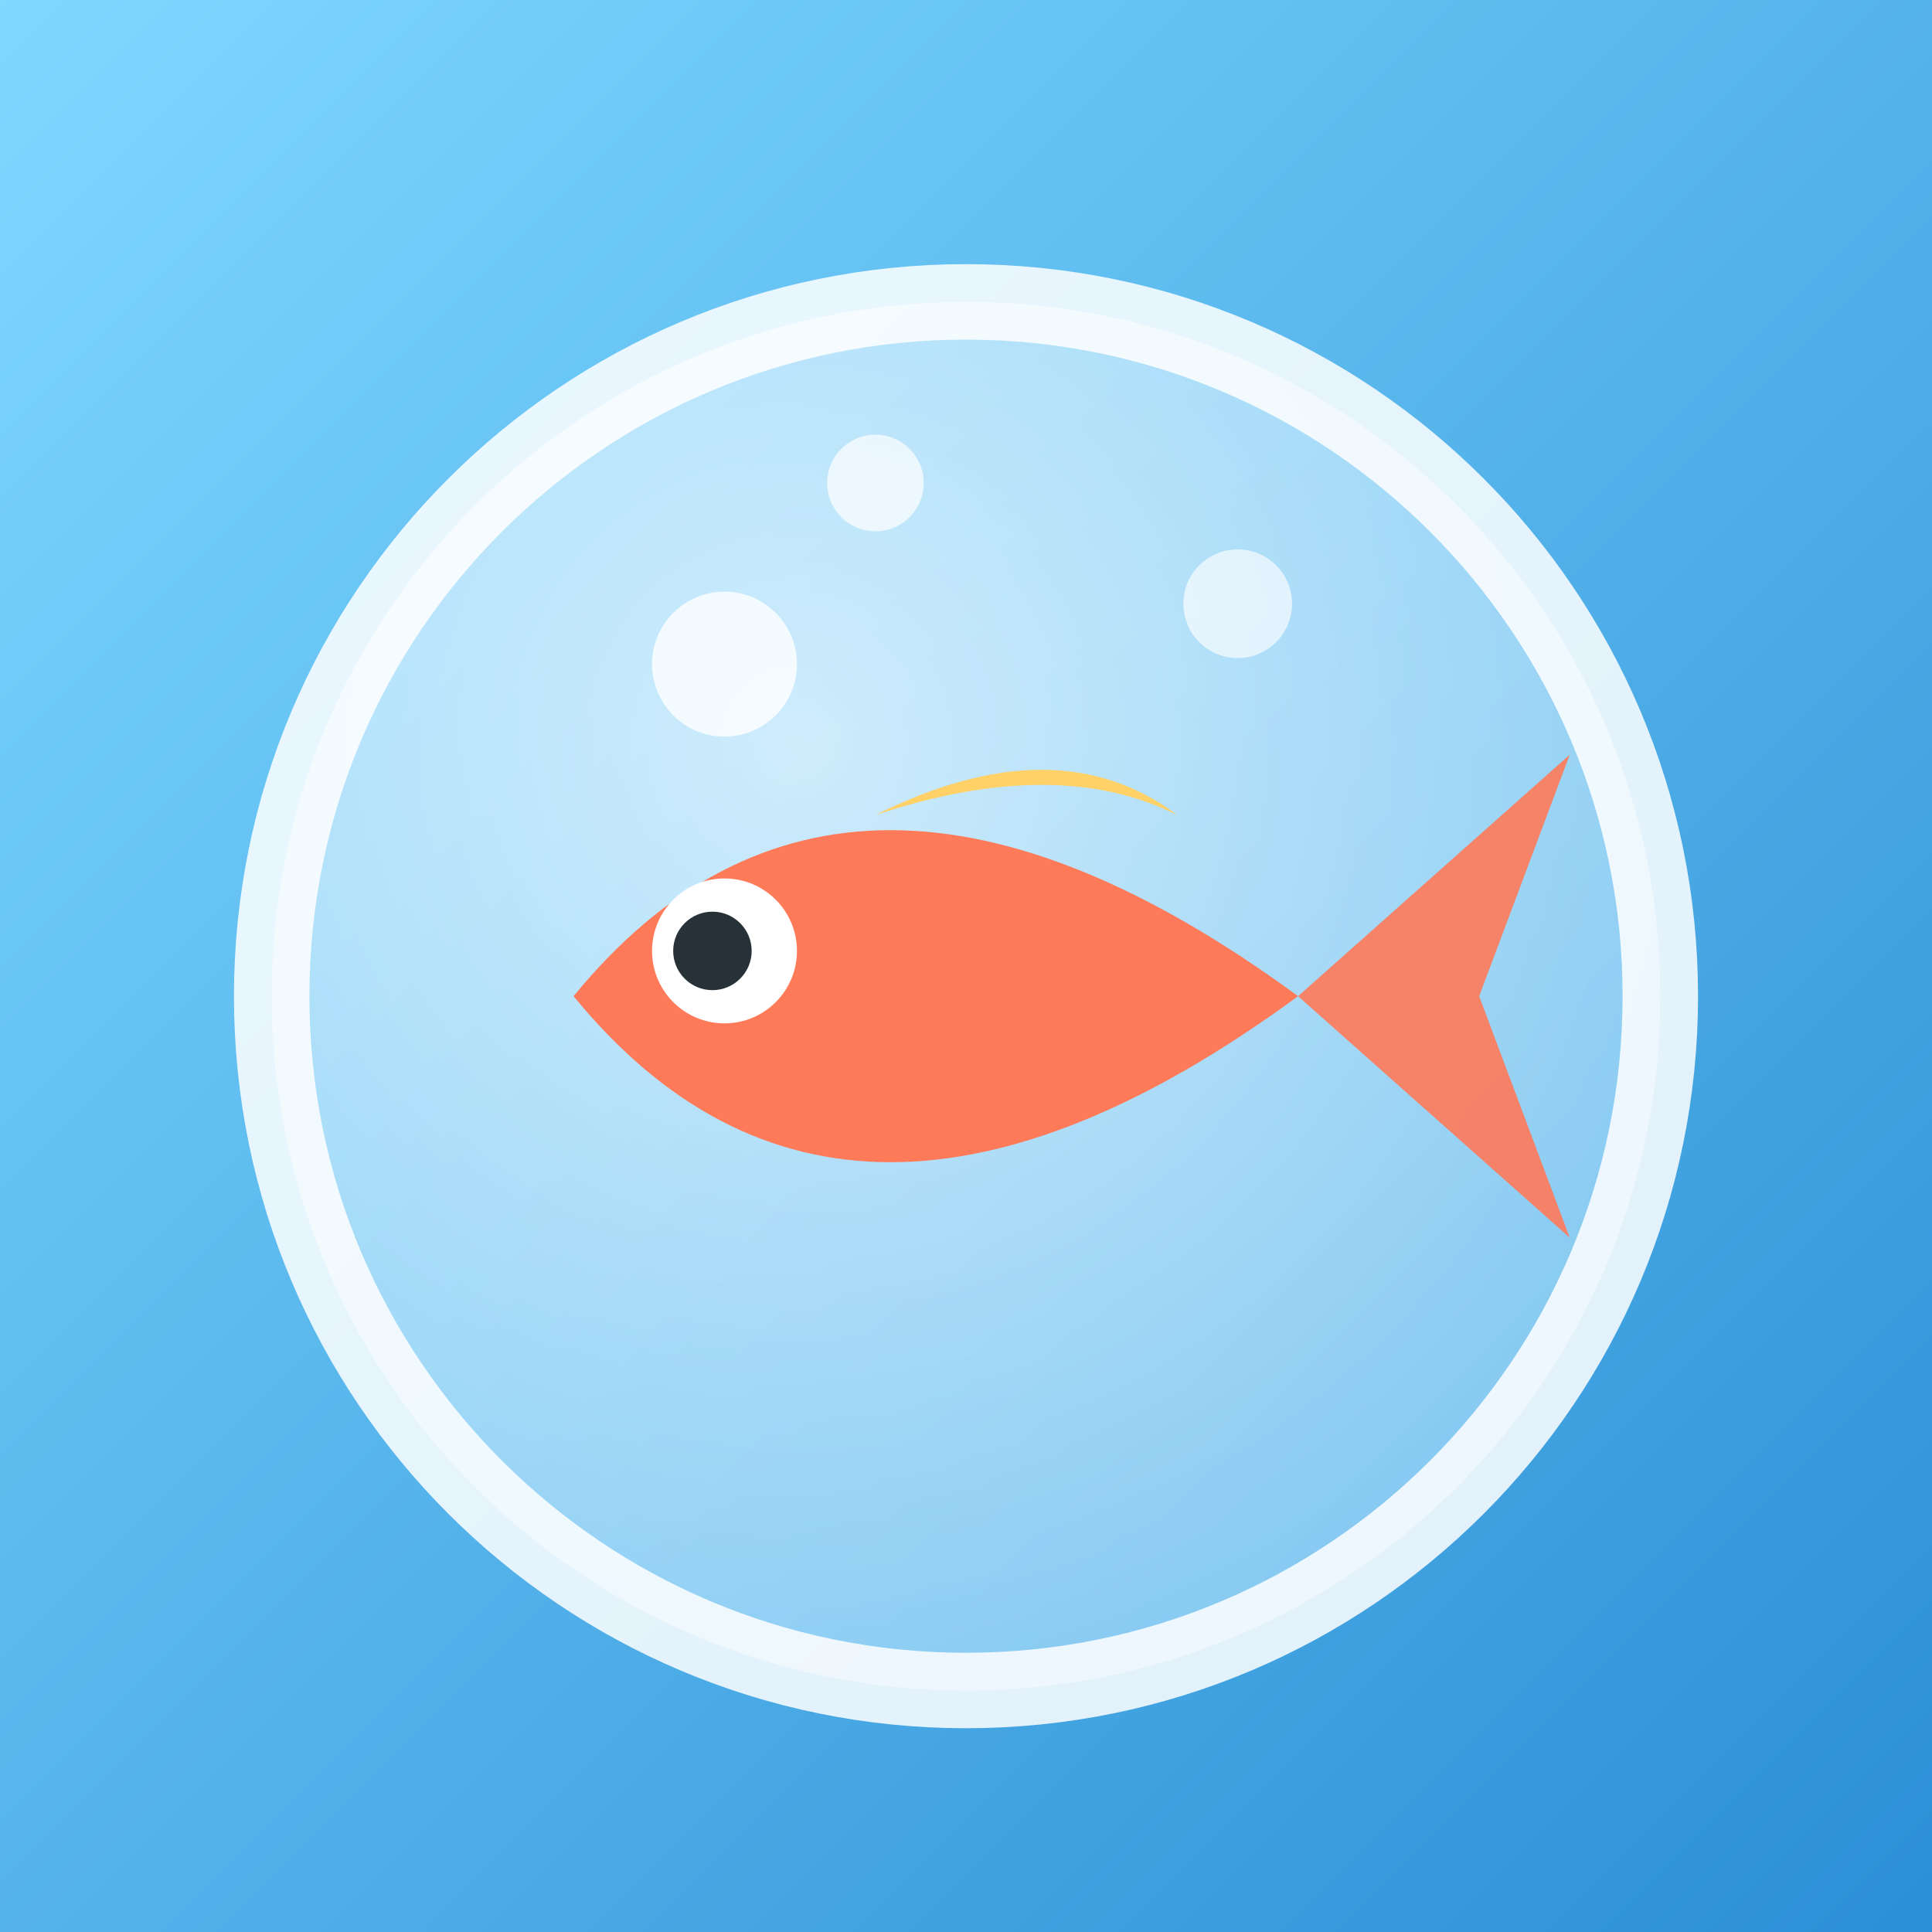
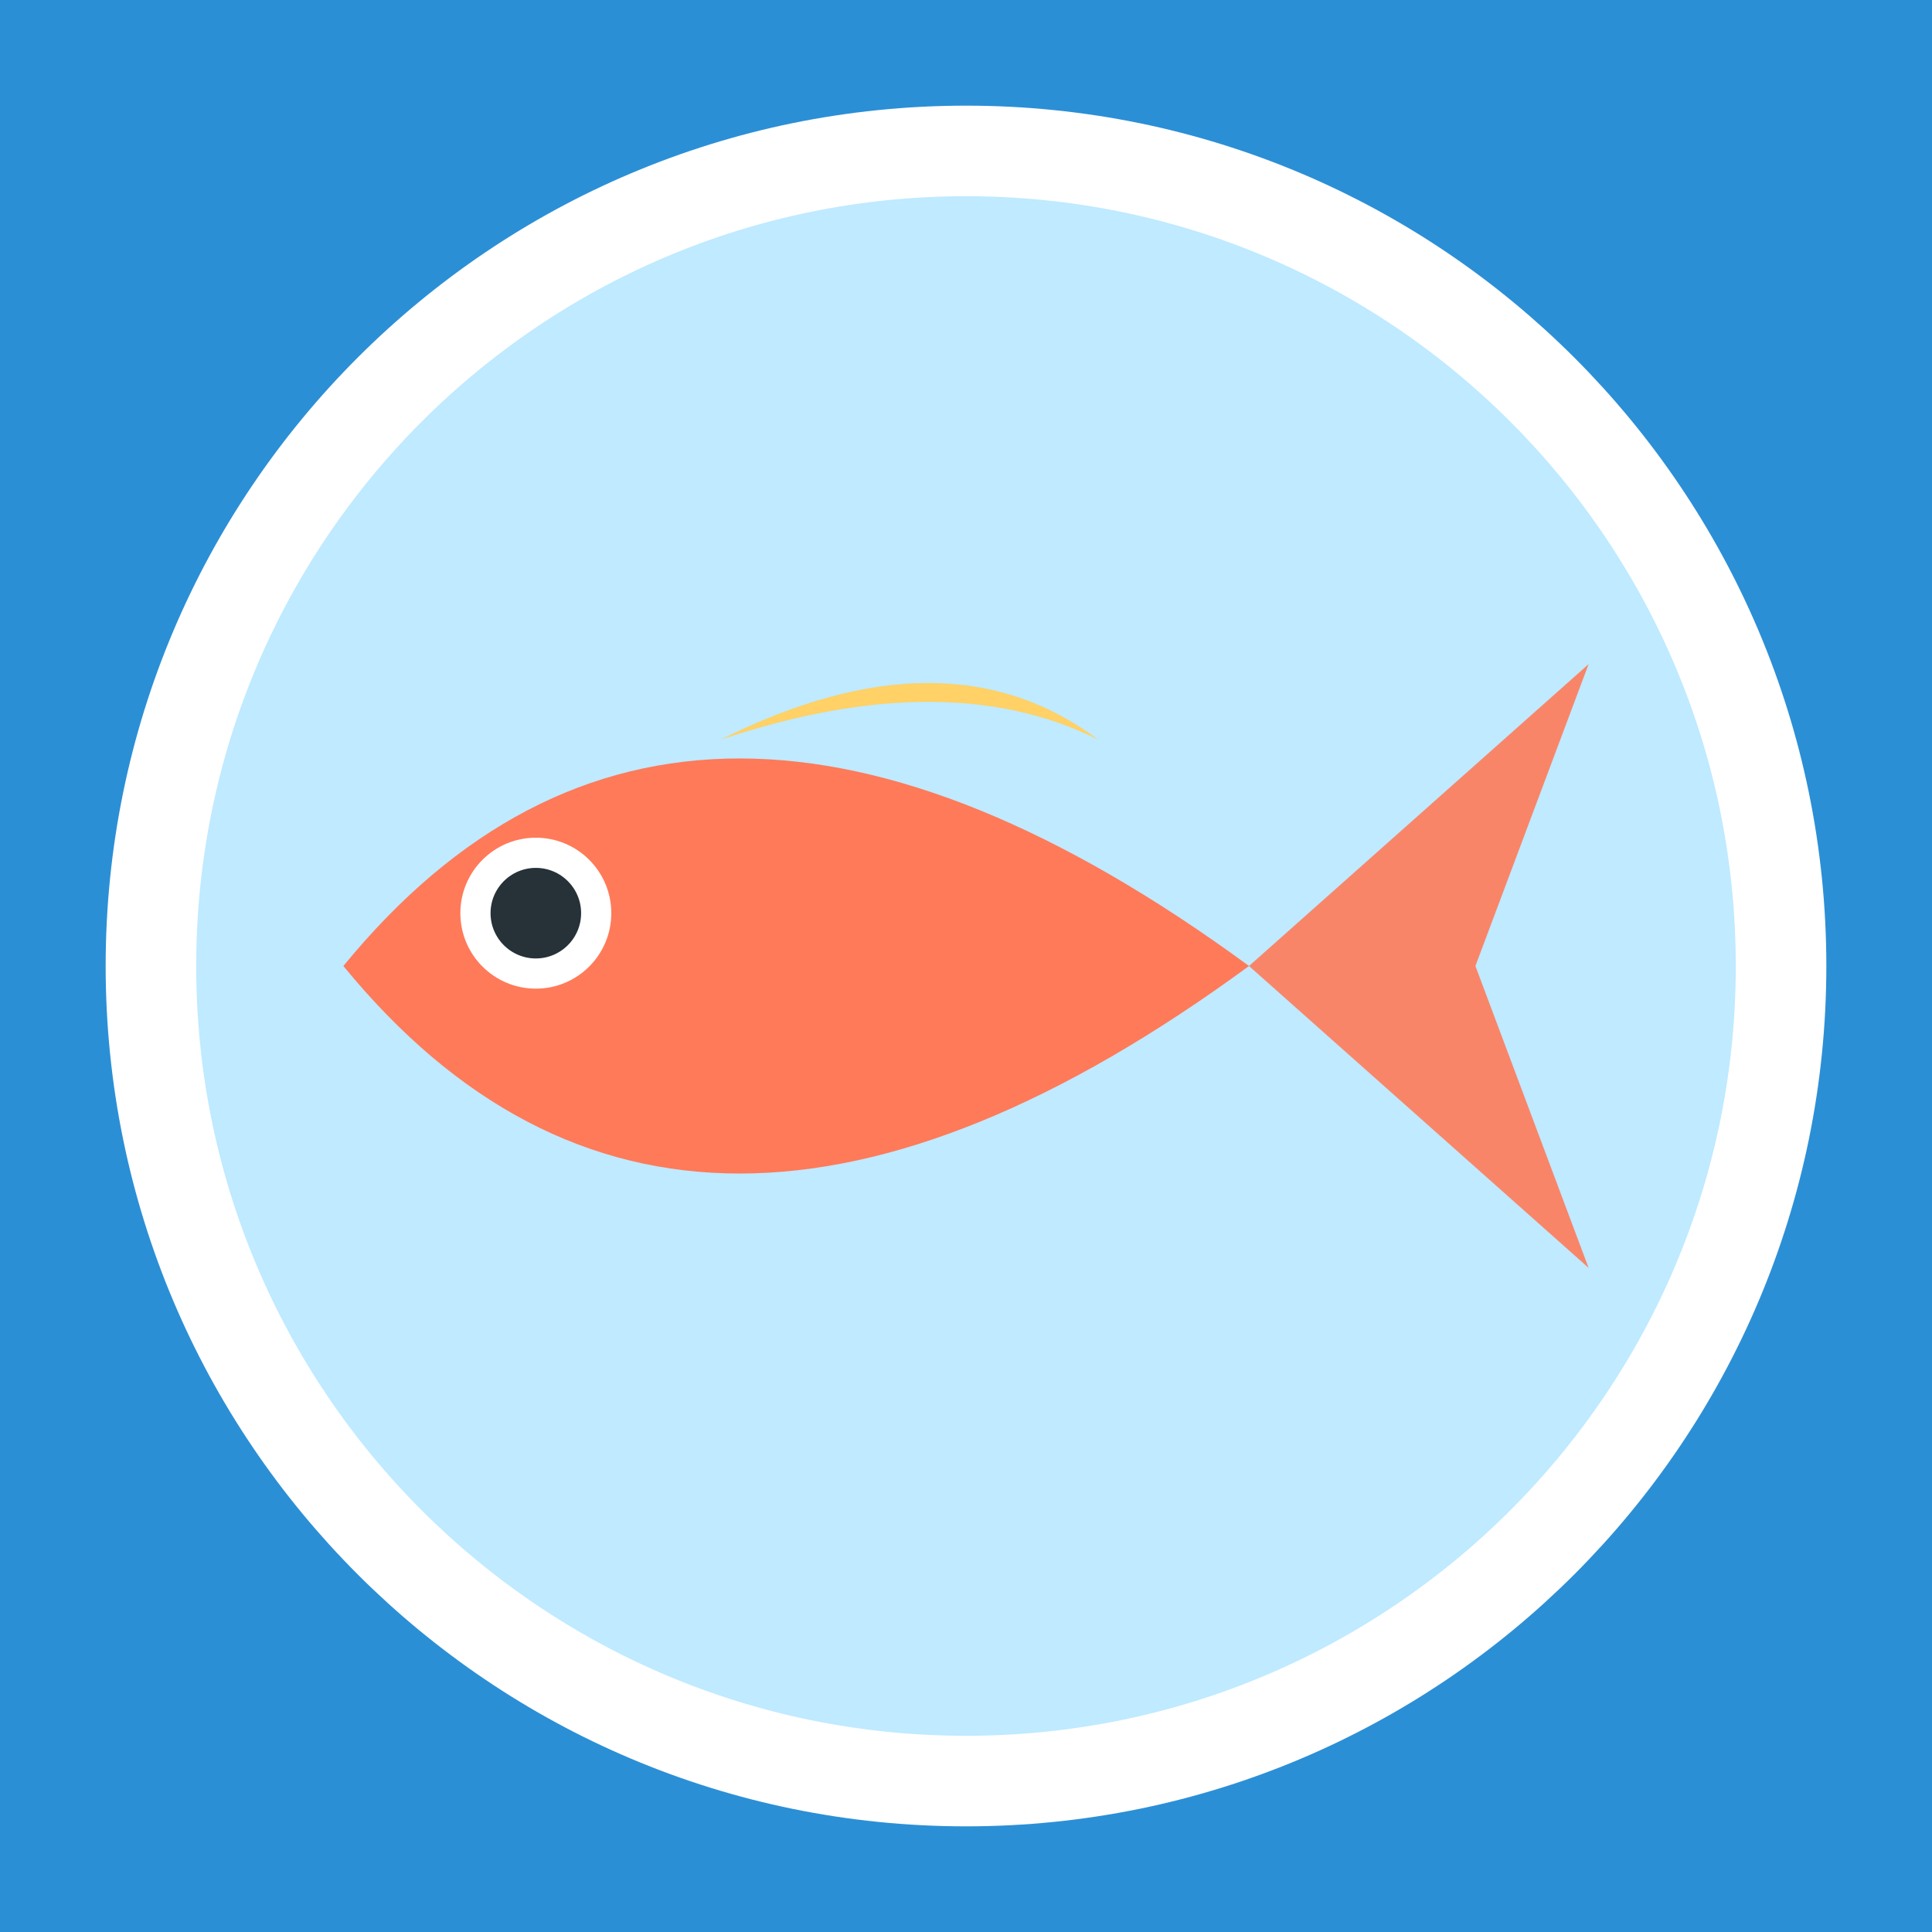
- <svg xmlns="http://www.w3.org/2000/svg" viewBox="0 0 64 64">
-   <defs>
-     <linearGradient id="bg" x1="0" y1="0" x2="1" y2="1">
-       <stop offset="0" stop-color="#7fd8ff" />
-       <stop offset="1" stop-color="#2b8fd6" />
-     </linearGradient>
-     <radialGradient id="glass" cx="38%" cy="32%" r="70%">
-       <stop offset="0" stop-color="#ffffff" stop-opacity=".55" />
-       <stop offset="1" stop-color="#ffffff" stop-opacity="0" />
-     </radialGradient>
-   </defs>
-   <rect width="64" height="64" fill="url(#bg)" />
-   <circle cx="32" cy="33" r="23" fill="#bfeaff" opacity=".55" />
-   <circle cx="32" cy="33" r="23" fill="none" stroke="#ffffff" stroke-width="2.5" opacity=".85" />
-   <circle cx="32" cy="33" r="23" fill="url(#glass)" />
-   <g transform="translate(32 33)">
-     <path d="M-13 0 Q-4 -11 11 0 Q-4 11 -13 0 Z" fill="#ff7a59" />
-     <path d="M11 0 L20 -8 L17 0 L20 8 Z" fill="#ff7a59" opacity=".9" />
-     <path d="M-3 -6 Q3 -9 7 -6 Q3 -8 -3 -6 Z" fill="#ffd166" />
-     <circle cx="-8" cy="-1.5" r="2.4" fill="#fff" />
-     <circle cx="-8.4" cy="-1.5" r="1.3" fill="#263238" />
-   </g>
-   <circle cx="24" cy="22" r="2.4" fill="#fff" opacity=".8" />
-   <circle cx="29" cy="16" r="1.6" fill="#fff" opacity=".7" />
-   <circle cx="41" cy="20" r="1.8" fill="#fff" opacity=".65" />
+ <svg xmlns="http://www.w3.org/2000/svg" viewBox="0 0 256 256">
+   <rect width="256" height="256" fill="#2b8fd6" />
+   <circle cx="128" cy="128" r="108" fill="#bfeaff" stroke="#ffffff" stroke-width="12" />
+   <path d="M45.5 128 Q90.5 73 165.5 128 Q90.5 183 45.5 128 Z" fill="#ff7a59" />
+   <path d="M165.5 128 L210.5 88 L195.5 128 L210.5 168 Z" fill="#ff7a59" opacity=".9" />
+   <path d="M95.5 98 Q125.5 83 145.5 98 Q125.5 88 95.5 98 Z" fill="#ffd166" />
+   <circle cx="71" cy="121" r="8" fill="#263238" stroke="#fff" stroke-width="4" />
</svg>
